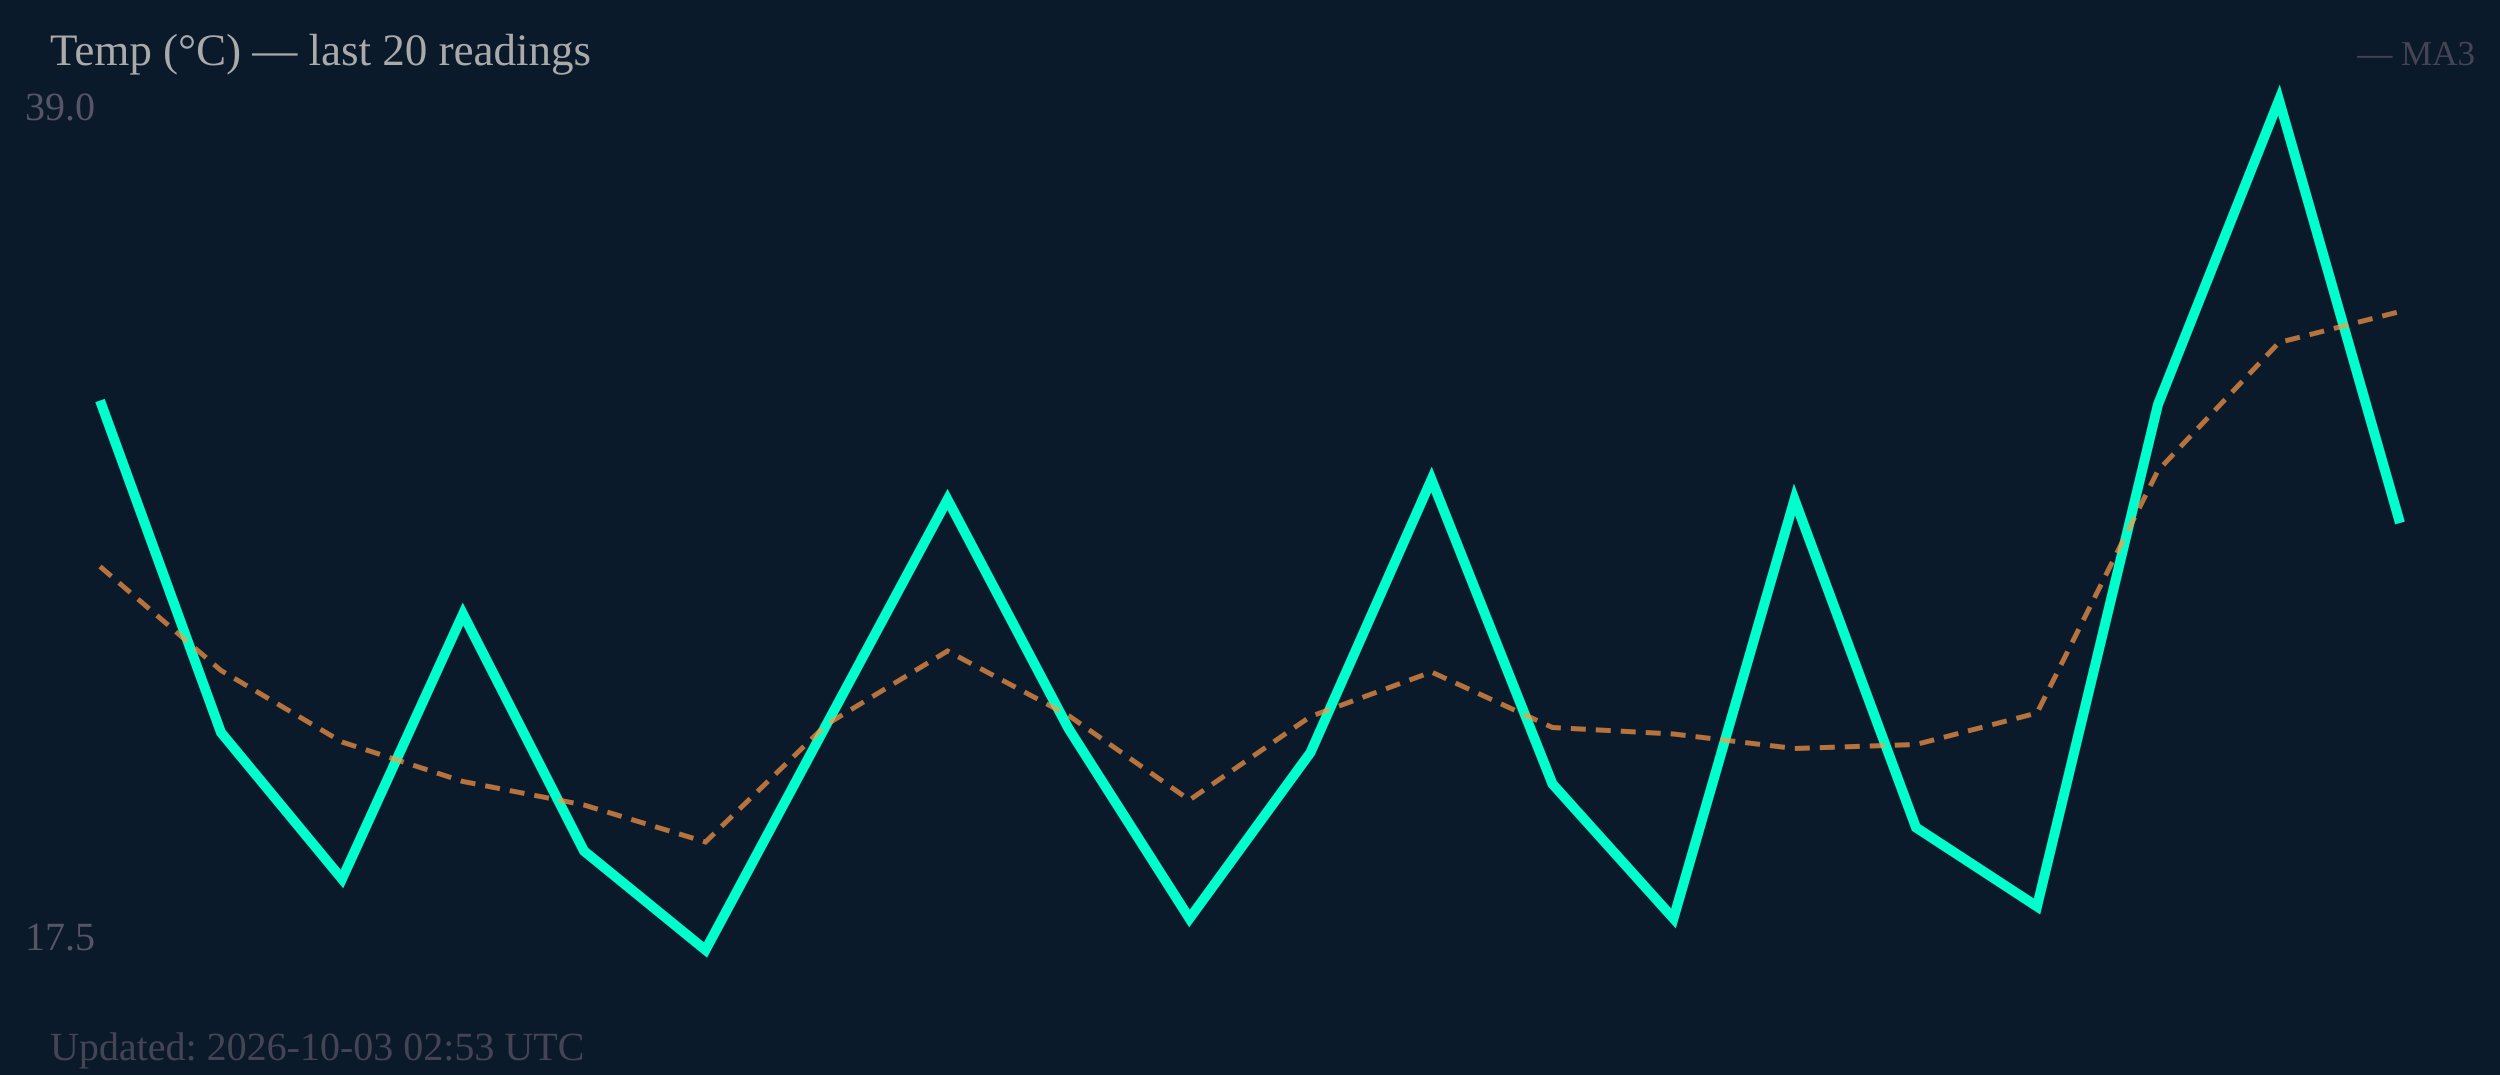
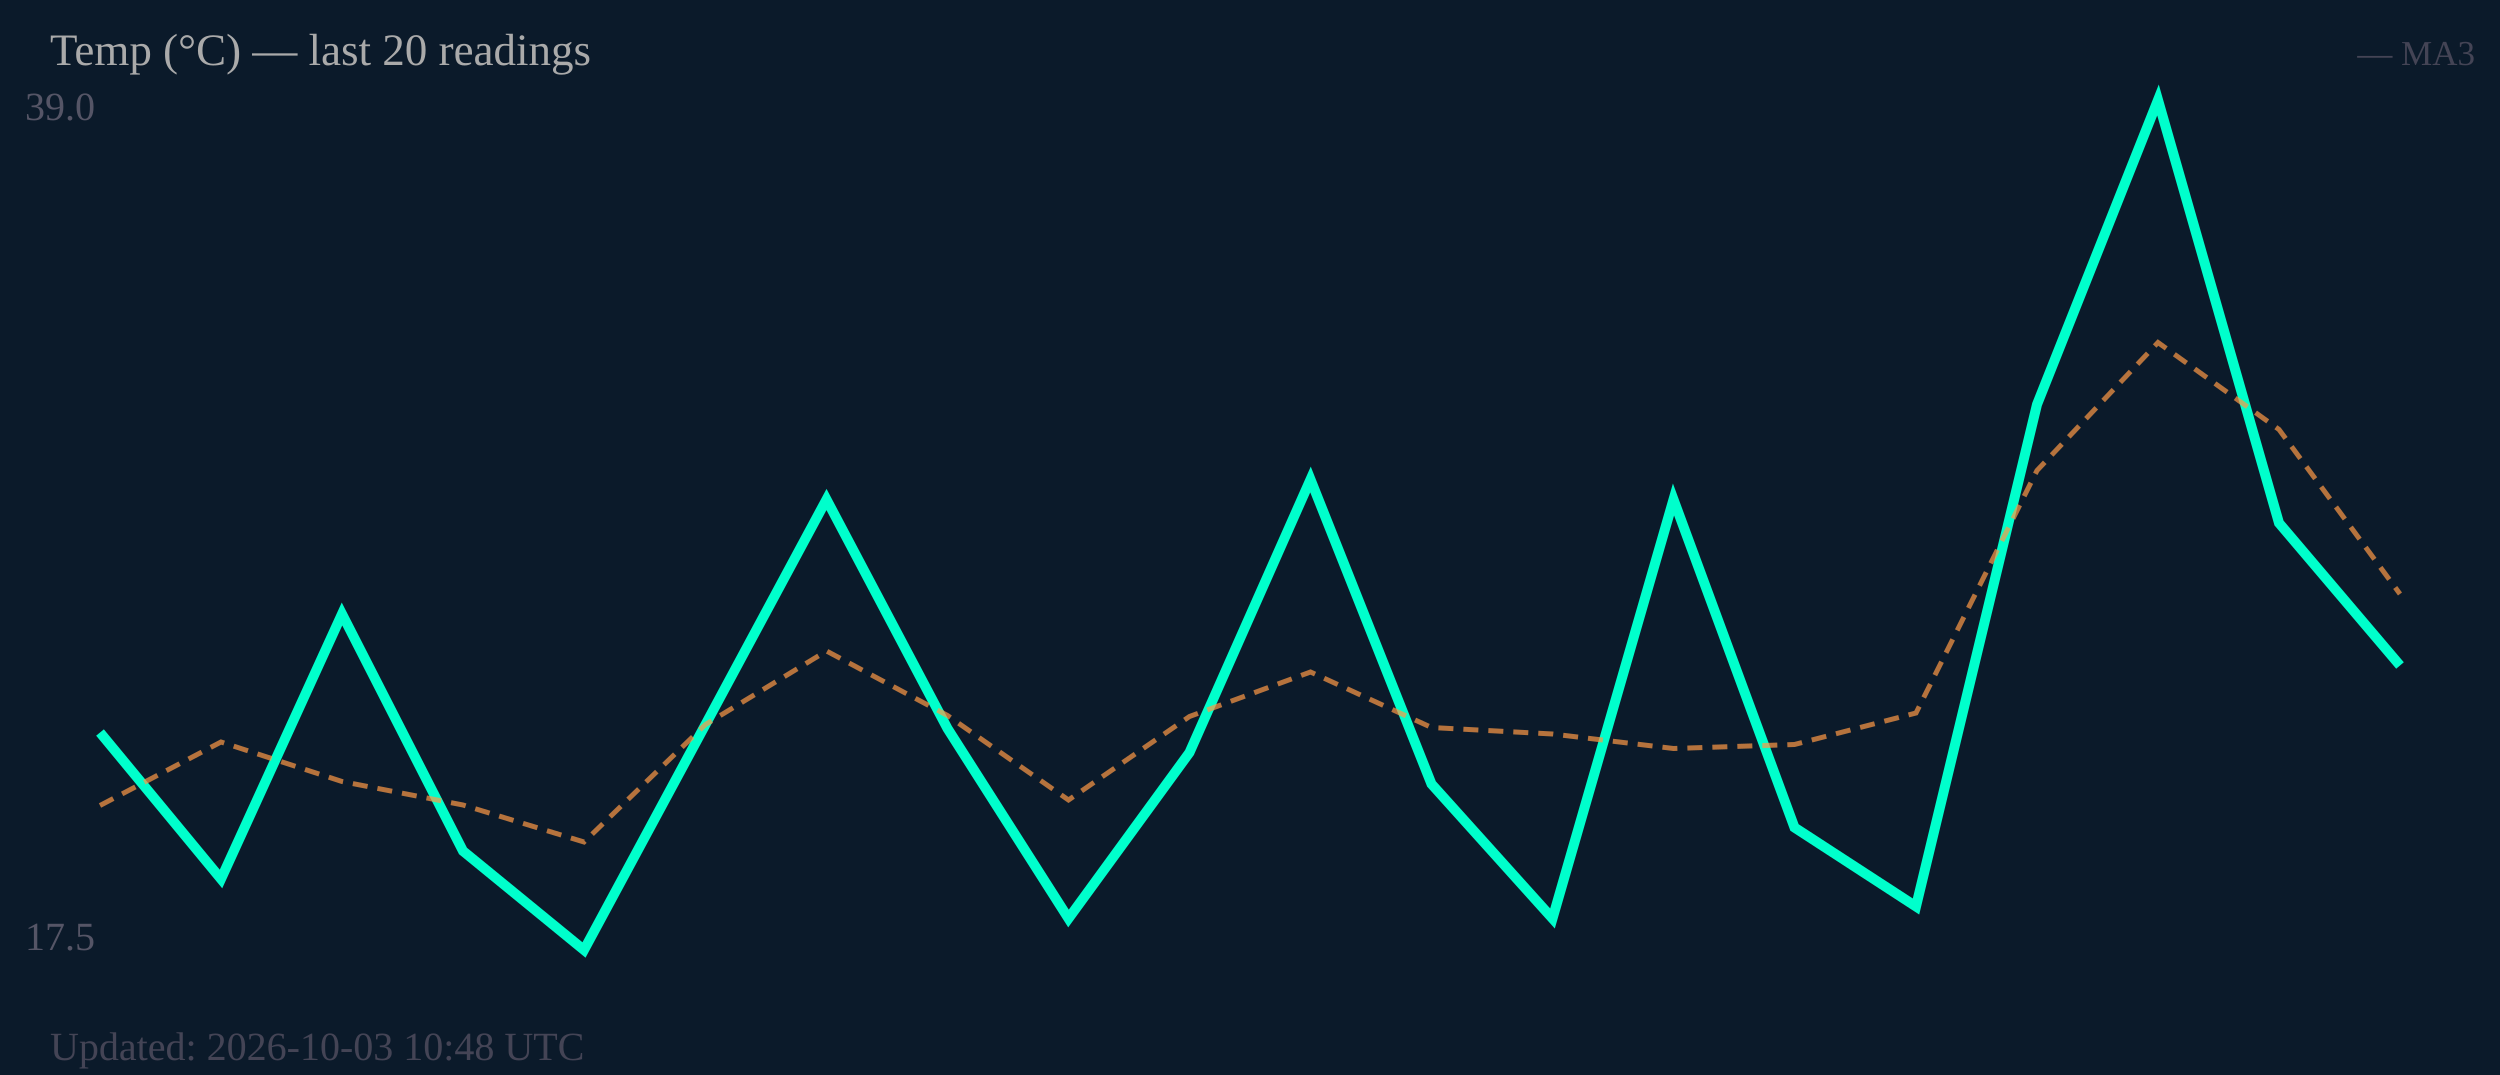
<svg xmlns="http://www.w3.org/2000/svg" width="500" height="215" viewBox="0 0 500 215">
  <rect width="500" height="215" fill="#0b1a2a" />
  <text x="5" y="24" font-size="8" fill="#556">39.0</text>
  <text x="5" y="190" font-size="8" fill="#556">17.5</text>
-   <polyline fill="none" stroke="#00ffcc" stroke-width="2" points="20.0,80.1 44.2,146.5 68.4,175.8 92.6,122.8 116.8,170.2 141.1,190.0 165.3,144.9 189.5,99.9 213.7,145.7 237.9,183.7 262.1,150.5 286.3,95.9 310.5,156.8 334.7,183.7 358.9,99.9 383.2,165.5 407.4,181.3 431.6,80.9 455.8,20.0 480.0,104.6" />
-   <polyline fill="none" stroke="#ff9944" stroke-width="1" stroke-dasharray="3,2" opacity="0.7" points="20.0,113.3 44.2,134.1 68.4,148.4 92.6,156.3 116.8,161.0 141.1,168.4 165.3,144.9 189.5,130.2 213.7,143.1 237.9,160.0 262.1,143.3 286.3,134.4 310.5,145.5 334.7,146.8 358.9,149.7 383.2,148.9 407.4,142.6 431.6,94.1 455.8,68.5 480.0,62.3" />
+   <polyline fill="none" stroke="#00ffcc" stroke-width="2" points="20.0,146.5 44.2,175.8 68.4,122.8 92.6,170.2 116.8,190.0 141.1,144.9 165.3,99.9 189.5,145.7 213.7,183.7 237.9,150.5 262.1,95.9 286.3,156.8 310.5,183.7 334.7,99.9 358.9,165.5 383.2,181.3 407.4,80.9 431.6,20.0 455.8,104.6 480.0,133.1" />
+   <polyline fill="none" stroke="#ff9944" stroke-width="1" stroke-dasharray="3,2" opacity="0.7" points="20.0,161.1 44.2,148.4 68.4,156.3 92.6,161.0 116.8,168.4 141.1,144.9 165.3,130.2 189.5,143.1 213.7,160.0 237.9,143.3 262.1,134.4 286.3,145.5 310.5,146.8 334.7,149.7 358.9,148.9 383.2,142.6 407.4,94.1 431.6,68.5 455.8,85.9 480.0,118.8" />
  <text x="10" y="13" font-size="9" fill="#aaa">Temp (°C) — last 20 readings</text>
  <text x="495" y="13" font-size="7" fill="#445" text-anchor="end">— MA3</text>
-   <text x="10" y="212" font-size="8" fill="#445">Updated: 2026-10-03 02:53 UTC</text>
+   <text x="10" y="212" font-size="8" fill="#445">Updated: 2026-10-03 10:48 UTC</text>
</svg>
